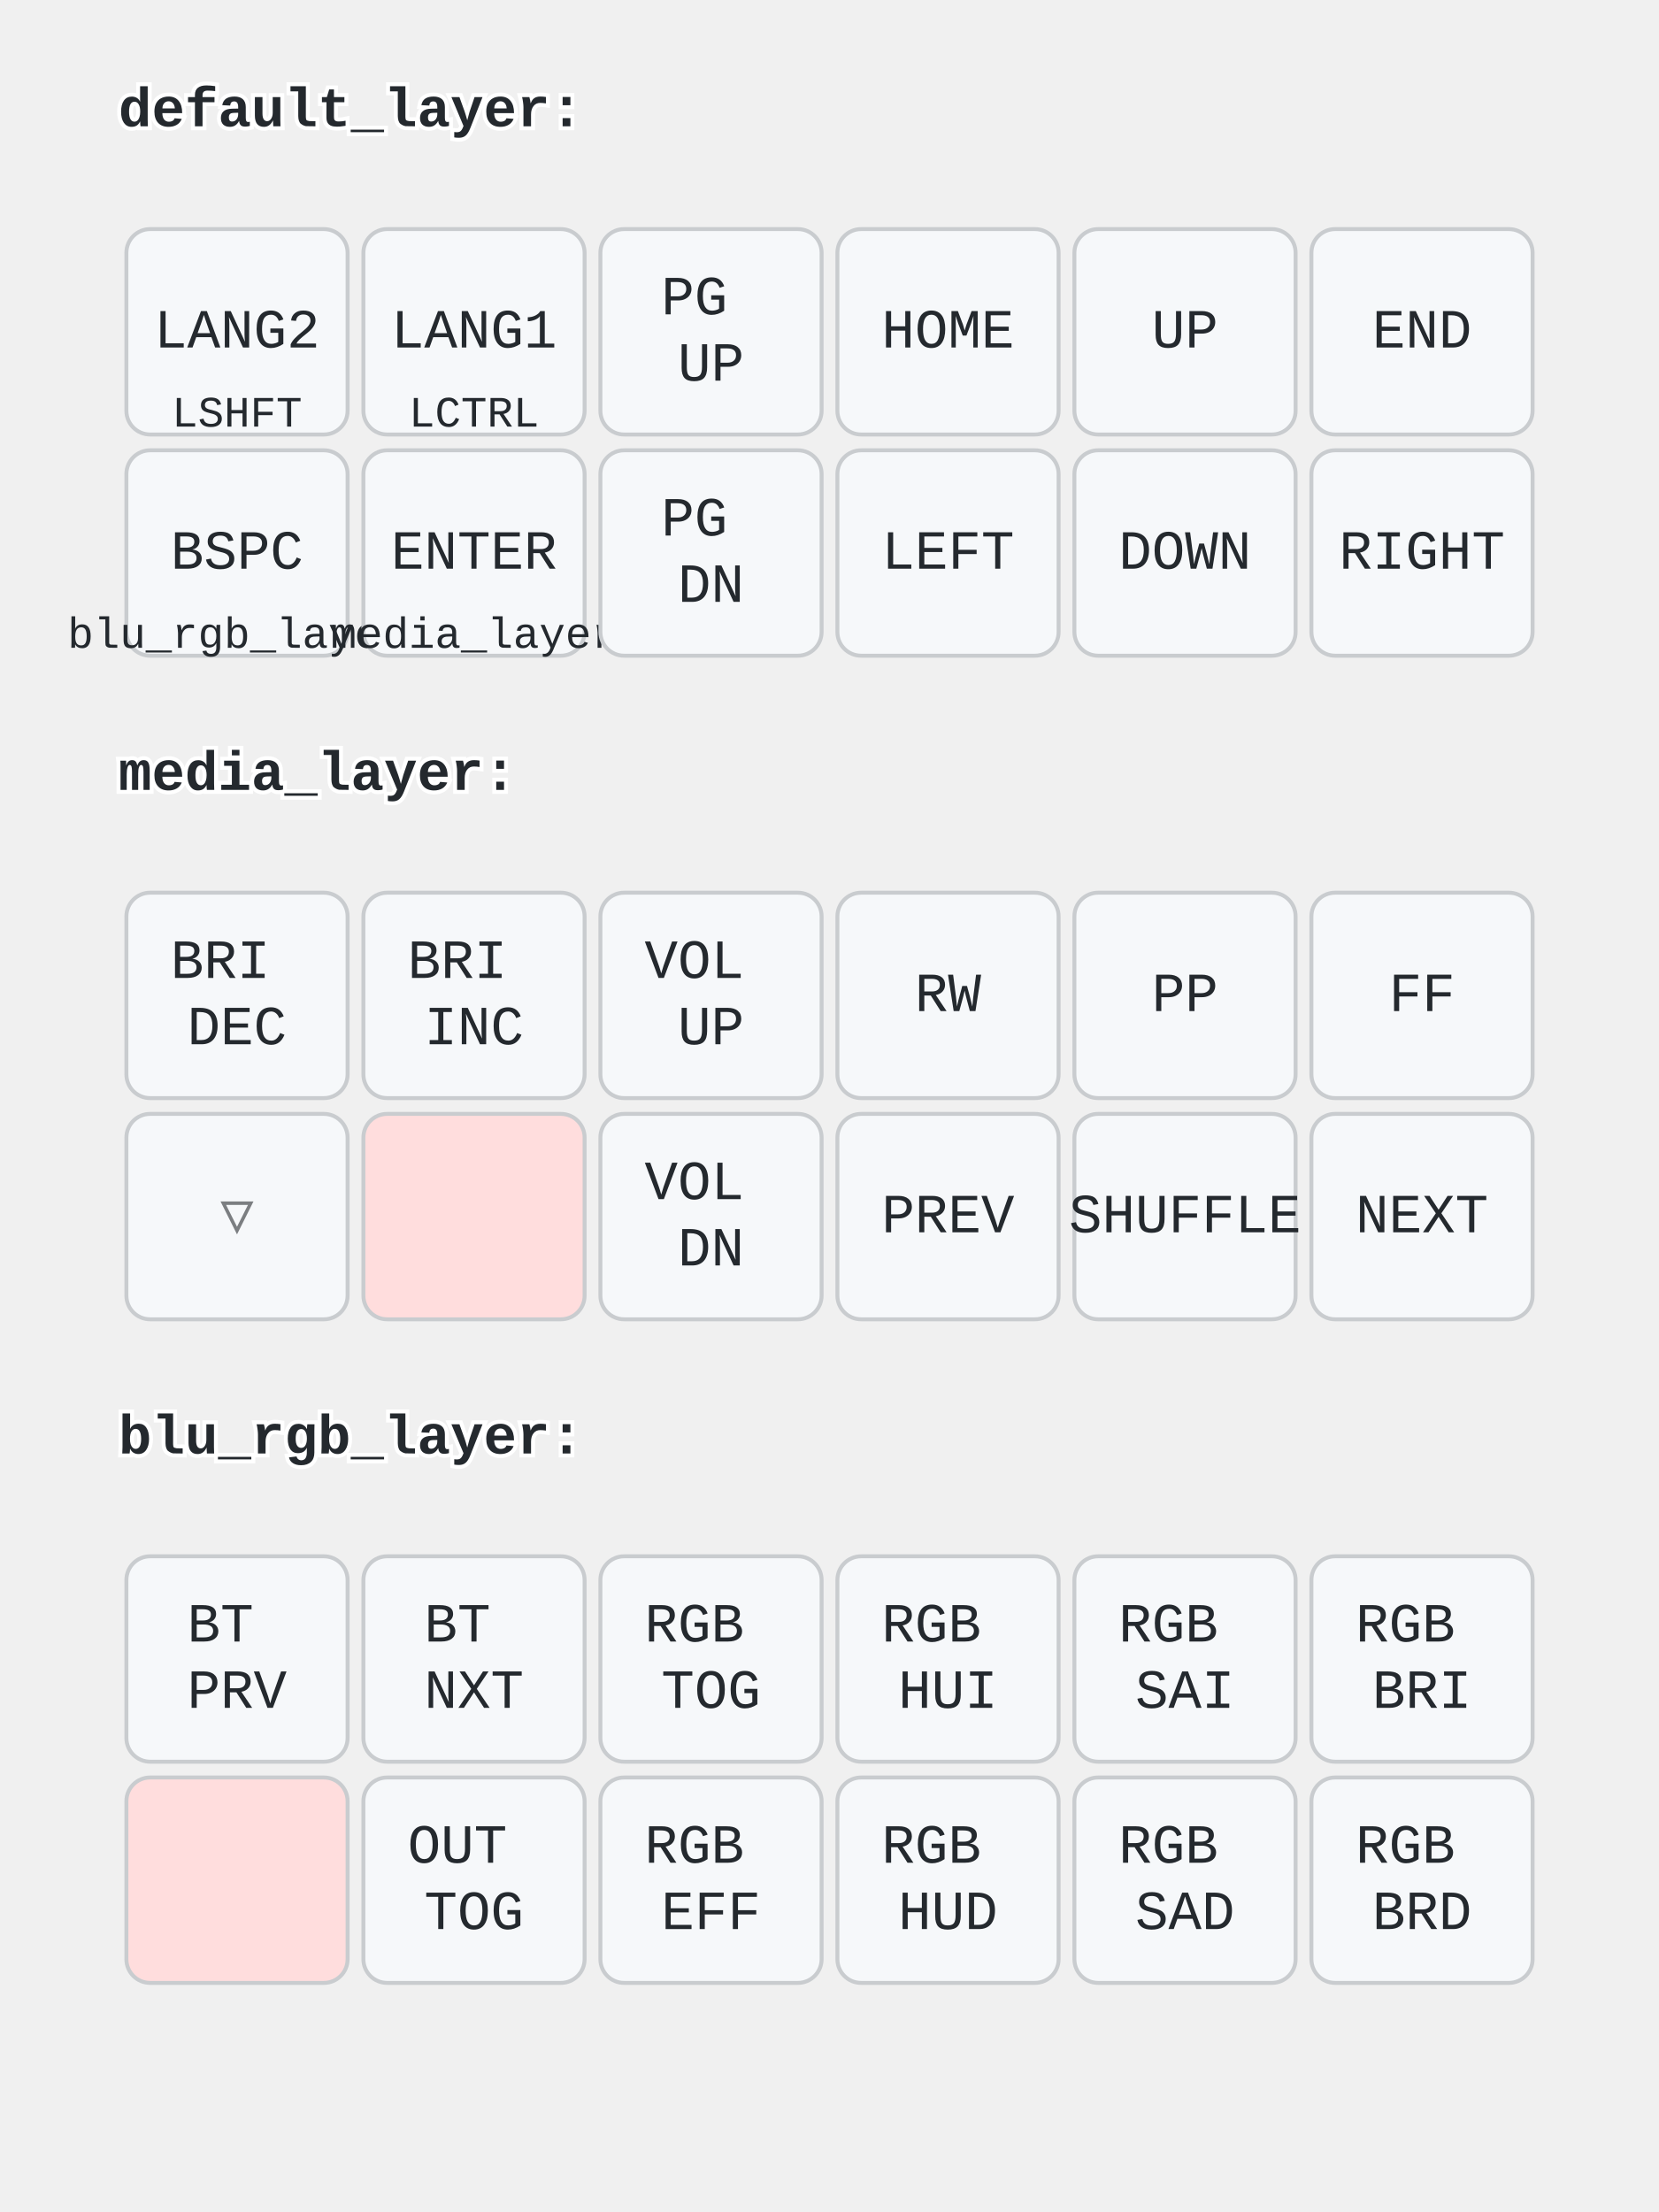
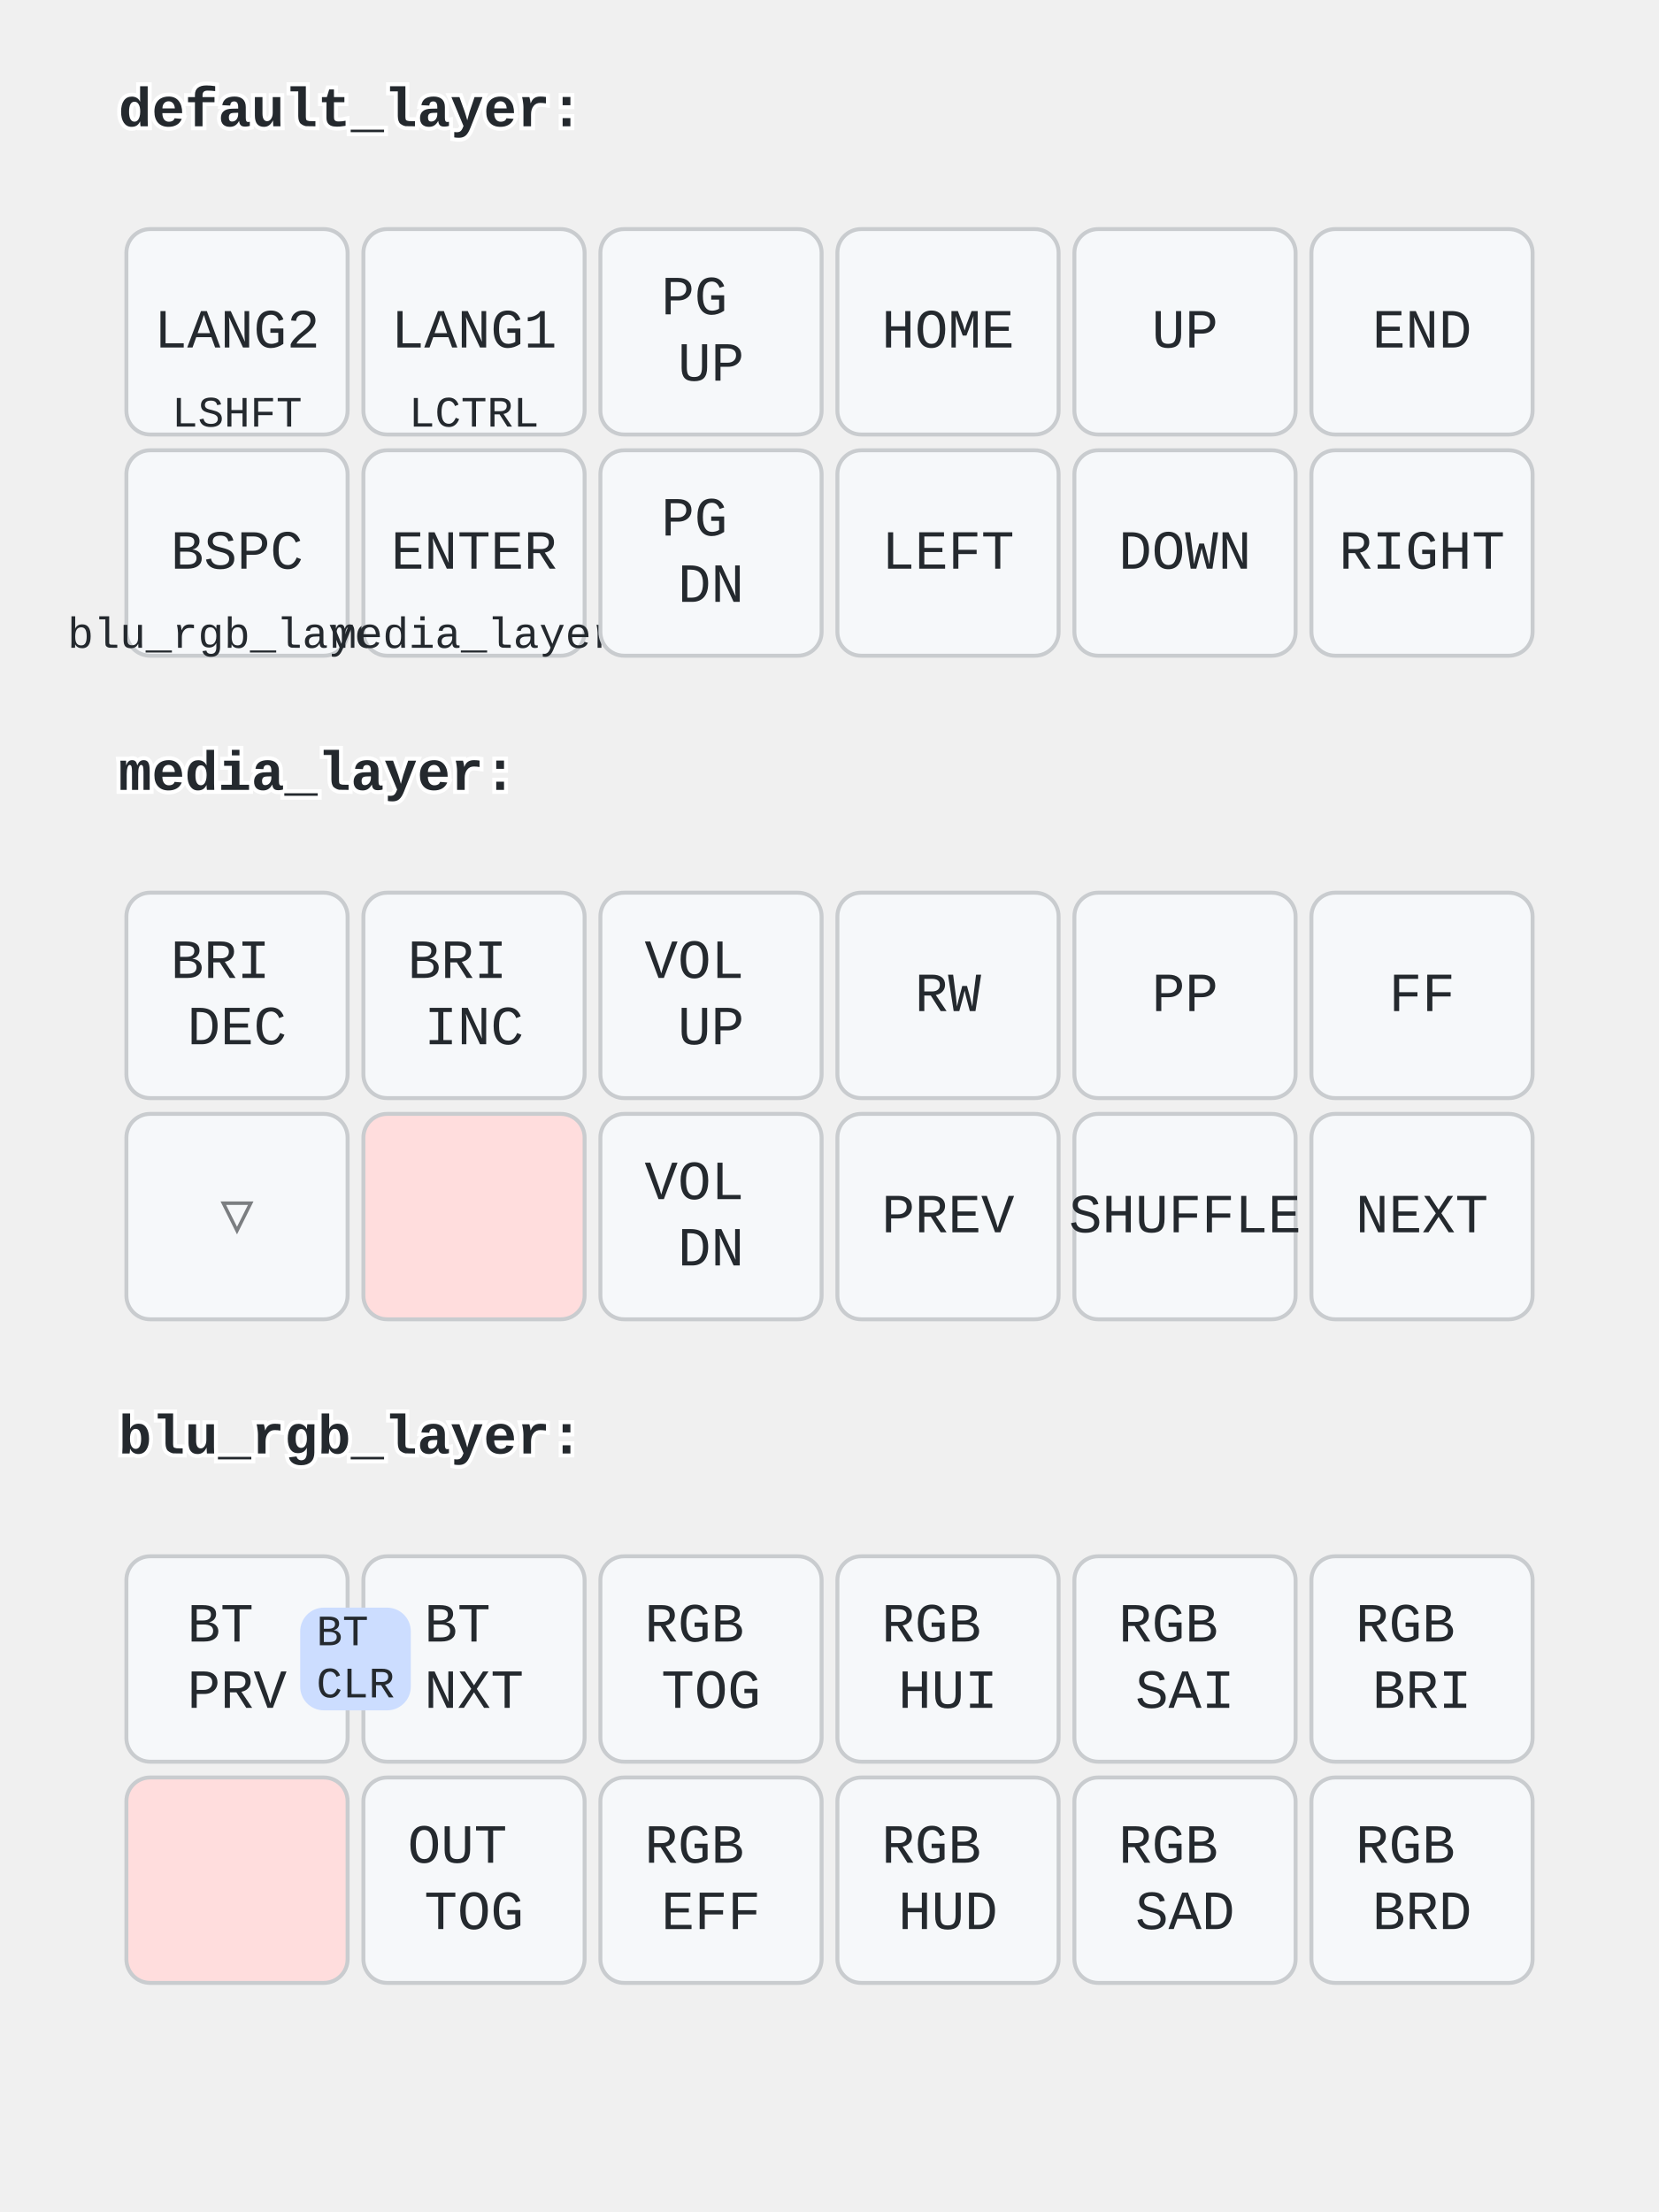
<svg xmlns="http://www.w3.org/2000/svg" width="420.0" height="560.0" viewBox="0 0 420.0 560.0" class="keymap">
  <style>/* inherit to force styles through use tags*/
svg path {
    fill: inherit;
}
/* font and background color specifications */
svg.keymap {
    font-family: SFMono-Regular,Consolas,Liberation Mono,Menlo,monospace;
    font-size: 14px;
    font-kerning: normal;
    text-rendering: optimizeLegibility;
    fill: #24292e;
}

/* default key styling */
rect.key {
    fill: #f6f8fa;
    stroke: #c9cccf;
    stroke-width: 1;
}

/* color accent for combo boxes */
rect.combo {
    fill: #cdf;
}

/* color accent for held keys */
rect.held, rect.combo.held {
    fill: #fdd;
}

/* color accent for ghost (optional) keys */
rect.ghost, rect.combo.ghost {
    fill: #ddd;
}

text {
    text-anchor: middle;
    dominant-baseline: middle;
}

/* styling for layer labels */
text.label {
    font-weight: bold;
    text-anchor: start;
    stroke: white;
    stroke-width: 2;
    paint-order: stroke;
}

/* styling for combo tap, and key hold/shifted label text */
text.combo, text.hold, text.shifted {
    font-size: 11px;
}

text.hold {
    text-anchor: middle;
    dominant-baseline: auto;
}

text.shifted {
    text-anchor: middle;
    dominant-baseline: hanging;
}

/* styling for hold/shifted label text in combo box */
text.combo.hold, text.combo.shifted {
    font-size: 8px;
}

/* lighter symbol for transparent keys */
text.trans {
    fill: #7b7e81;
}

/* styling for combo dendrons */
path.combo {
    stroke-width: 1;
    stroke: gray;
    fill: none;
}

/* Start Tabler Icons Cleanup */
/* cannot use height/width with glyphs */
.icon-tabler &gt; path {
    fill: inherit;
    stroke: inherit;
}
/* hide tabler's default box */
.icon-tabler &gt; path[stroke="none"][fill="none"] {
    visibility: collapse;
}
/* End Tabler Icons Cleanup */
</style>
  <g class="layer-default_layer">
    <text x="30.0" y="28.0" class="label">default_layer:</text>
    <rect rx="6.0" ry="6.0" x="32.0" y="58.0" width="56.0" height="52.0" class="key" />
    <text x="60.0" y="84.0" class="tap">LANG2</text>
    <text x="60.0" y="108.0" class="hold">LSHFT</text>
    <rect rx="6.0" ry="6.0" x="92.0" y="58.0" width="56.0" height="52.0" class="key" />
    <text x="120.0" y="84.0" class="tap">LANG1</text>
    <text x="120.0" y="108.0" class="hold">LCTRL</text>
    <rect rx="6.0" ry="6.0" x="152.0" y="58.0" width="56.0" height="52.0" class="key" />
    <text x="180.0" y="84.0" class="tap">
      <tspan x="180.0" dy="-0.6em">PG</tspan>
      <tspan x="180.0" dy="1.2em">UP</tspan>
    </text>
    <rect rx="6.0" ry="6.0" x="212.0" y="58.0" width="56.0" height="52.0" class="key" />
    <text x="240.0" y="84.0" class="tap">HOME</text>
    <rect rx="6.0" ry="6.0" x="272.0" y="58.0" width="56.0" height="52.0" class="key" />
    <text x="300.0" y="84.0" class="tap">UP</text>
    <rect rx="6.0" ry="6.0" x="332.0" y="58.0" width="56.0" height="52.0" class="key" />
    <text x="360.0" y="84.0" class="tap">END</text>
    <rect rx="6.0" ry="6.0" x="32.0" y="114.0" width="56.0" height="52.0" class="key" />
    <text x="60.0" y="140.0" class="tap">BSPC</text>
    <text x="60.0" y="164.0" class="hold">blu_rgb_layer</text>
    <rect rx="6.0" ry="6.0" x="92.0" y="114.0" width="56.0" height="52.0" class="key" />
    <text x="120.0" y="140.0" class="tap">ENTER</text>
    <text x="120.0" y="164.0" class="hold">media_layer</text>
    <rect rx="6.0" ry="6.0" x="152.0" y="114.0" width="56.0" height="52.0" class="key" />
    <text x="180.0" y="140.0" class="tap">
      <tspan x="180.0" dy="-0.6em">PG</tspan>
      <tspan x="180.0" dy="1.2em">DN</tspan>
    </text>
    <rect rx="6.0" ry="6.0" x="212.0" y="114.0" width="56.0" height="52.0" class="key" />
    <text x="240.0" y="140.0" class="tap">LEFT</text>
    <rect rx="6.0" ry="6.0" x="272.0" y="114.0" width="56.0" height="52.0" class="key" />
    <text x="300.0" y="140.0" class="tap">DOWN</text>
    <rect rx="6.0" ry="6.0" x="332.0" y="114.0" width="56.0" height="52.0" class="key" />
    <text x="360.0" y="140.0" class="tap">RIGHT</text>
  </g>
  <g class="layer-media_layer">
    <text x="30.0" y="196.0" class="label">media_layer:</text>
    <rect rx="6.0" ry="6.0" x="32.0" y="226.0" width="56.0" height="52.0" class="key" />
    <text x="60.0" y="252.0" class="tap">
      <tspan x="60.0" dy="-0.6em">BRI</tspan>
      <tspan x="60.0" dy="1.2em">DEC</tspan>
    </text>
    <rect rx="6.0" ry="6.0" x="92.0" y="226.0" width="56.0" height="52.0" class="key" />
    <text x="120.0" y="252.0" class="tap">
      <tspan x="120.0" dy="-0.6em">BRI</tspan>
      <tspan x="120.0" dy="1.2em">INC</tspan>
    </text>
    <rect rx="6.0" ry="6.0" x="152.0" y="226.0" width="56.0" height="52.0" class="key" />
    <text x="180.0" y="252.0" class="tap">
      <tspan x="180.0" dy="-0.6em">VOL</tspan>
      <tspan x="180.0" dy="1.2em">UP</tspan>
    </text>
    <rect rx="6.0" ry="6.0" x="212.0" y="226.0" width="56.0" height="52.0" class="key" />
    <text x="240.0" y="252.0" class="tap">RW</text>
    <rect rx="6.0" ry="6.0" x="272.0" y="226.0" width="56.0" height="52.0" class="key" />
    <text x="300.0" y="252.0" class="tap">PP</text>
    <rect rx="6.0" ry="6.0" x="332.0" y="226.0" width="56.0" height="52.0" class="key" />
    <text x="360.0" y="252.0" class="tap">FF</text>
    <rect rx="6.0" ry="6.0" x="32.0" y="282.0" width="56.0" height="52.0" class="trans key" />
    <text x="60.0" y="308.0" class="trans tap">▽</text>
    <rect rx="6.0" ry="6.0" x="92.0" y="282.0" width="56.0" height="52.0" class="held key" />
    <rect rx="6.0" ry="6.0" x="152.0" y="282.0" width="56.0" height="52.0" class="key" />
    <text x="180.0" y="308.0" class="tap">
      <tspan x="180.0" dy="-0.6em">VOL</tspan>
      <tspan x="180.0" dy="1.2em">DN</tspan>
    </text>
    <rect rx="6.0" ry="6.0" x="212.0" y="282.0" width="56.0" height="52.0" class="key" />
    <text x="240.0" y="308.0" class="tap">PREV</text>
    <rect rx="6.0" ry="6.0" x="272.0" y="282.0" width="56.0" height="52.0" class="key" />
    <text x="300.0" y="308.0" class="tap">SHUFFLE</text>
    <rect rx="6.0" ry="6.0" x="332.0" y="282.0" width="56.0" height="52.0" class="key" />
    <text x="360.0" y="308.0" class="tap">NEXT</text>
  </g>
  <g class="layer-blu_rgb_layer">
    <text x="30.0" y="364.0" class="label">blu_rgb_layer:</text>
    <rect rx="6.0" ry="6.0" x="32.0" y="394.0" width="56.0" height="52.0" class="key" />
    <text x="60.0" y="420.0" class="tap">
      <tspan x="60.0" dy="-0.6em">BT</tspan>
      <tspan x="60.0" dy="1.2em">PRV</tspan>
    </text>
    <rect rx="6.0" ry="6.0" x="92.0" y="394.0" width="56.0" height="52.0" class="key" />
    <text x="120.0" y="420.0" class="tap">
      <tspan x="120.0" dy="-0.6em">BT</tspan>
      <tspan x="120.0" dy="1.2em">NXT</tspan>
    </text>
    <rect rx="6.0" ry="6.0" x="152.0" y="394.0" width="56.0" height="52.0" class="key" />
    <text x="180.0" y="420.0" class="tap">
      <tspan x="180.0" dy="-0.6em">RGB</tspan>
      <tspan x="180.0" dy="1.2em">TOG</tspan>
    </text>
    <rect rx="6.0" ry="6.0" x="212.0" y="394.0" width="56.0" height="52.0" class="key" />
    <text x="240.0" y="420.0" class="tap">
      <tspan x="240.0" dy="-0.6em">RGB</tspan>
      <tspan x="240.0" dy="1.2em">HUI</tspan>
    </text>
    <rect rx="6.0" ry="6.0" x="272.0" y="394.0" width="56.0" height="52.0" class="key" />
    <text x="300.0" y="420.0" class="tap">
      <tspan x="300.0" dy="-0.6em">RGB</tspan>
      <tspan x="300.0" dy="1.2em">SAI</tspan>
    </text>
    <rect rx="6.0" ry="6.0" x="332.0" y="394.0" width="56.0" height="52.0" class="key" />
    <text x="360.0" y="420.0" class="tap">
      <tspan x="360.0" dy="-0.6em">RGB</tspan>
      <tspan x="360.0" dy="1.2em">BRI</tspan>
    </text>
    <rect rx="6.0" ry="6.0" x="32.0" y="450.0" width="56.0" height="52.0" class="held key" />
    <rect rx="6.0" ry="6.0" x="92.0" y="450.0" width="56.0" height="52.0" class="key" />
    <text x="120.0" y="476.0" class="tap">
      <tspan x="120.0" dy="-0.6em">OUT</tspan>
      <tspan x="120.0" dy="1.2em">TOG</tspan>
    </text>
    <rect rx="6.0" ry="6.0" x="152.0" y="450.0" width="56.0" height="52.0" class="key" />
    <text x="180.0" y="476.0" class="tap">
      <tspan x="180.0" dy="-0.6em">RGB</tspan>
      <tspan x="180.0" dy="1.2em">EFF</tspan>
    </text>
    <rect rx="6.0" ry="6.0" x="212.0" y="450.0" width="56.0" height="52.0" class="key" />
    <text x="240.0" y="476.0" class="tap">
      <tspan x="240.0" dy="-0.6em">RGB</tspan>
      <tspan x="240.0" dy="1.2em">HUD</tspan>
    </text>
    <rect rx="6.0" ry="6.0" x="272.0" y="450.0" width="56.0" height="52.0" class="key" />
    <text x="300.0" y="476.0" class="tap">
      <tspan x="300.0" dy="-0.6em">RGB</tspan>
      <tspan x="300.0" dy="1.2em">SAD</tspan>
    </text>
    <rect rx="6.0" ry="6.0" x="332.0" y="450.0" width="56.0" height="52.0" class="key" />
    <text x="360.0" y="476.0" class="tap">
      <tspan x="360.0" dy="-0.6em">RGB</tspan>
      <tspan x="360.0" dy="1.2em">BRD</tspan>
    </text>
+     <rect rx="6.0" ry="6.0" x="76.0" y="407.0" width="28.0" height="26.0" class="combo" />
+     <text x="90.0" y="420.0" class="combo tap">
+       <tspan x="90.0" dy="-0.6em">BT</tspan>
+       <tspan x="90.0" dy="1.2em">CLR</tspan>
+     </text>
  </g>
</svg>
